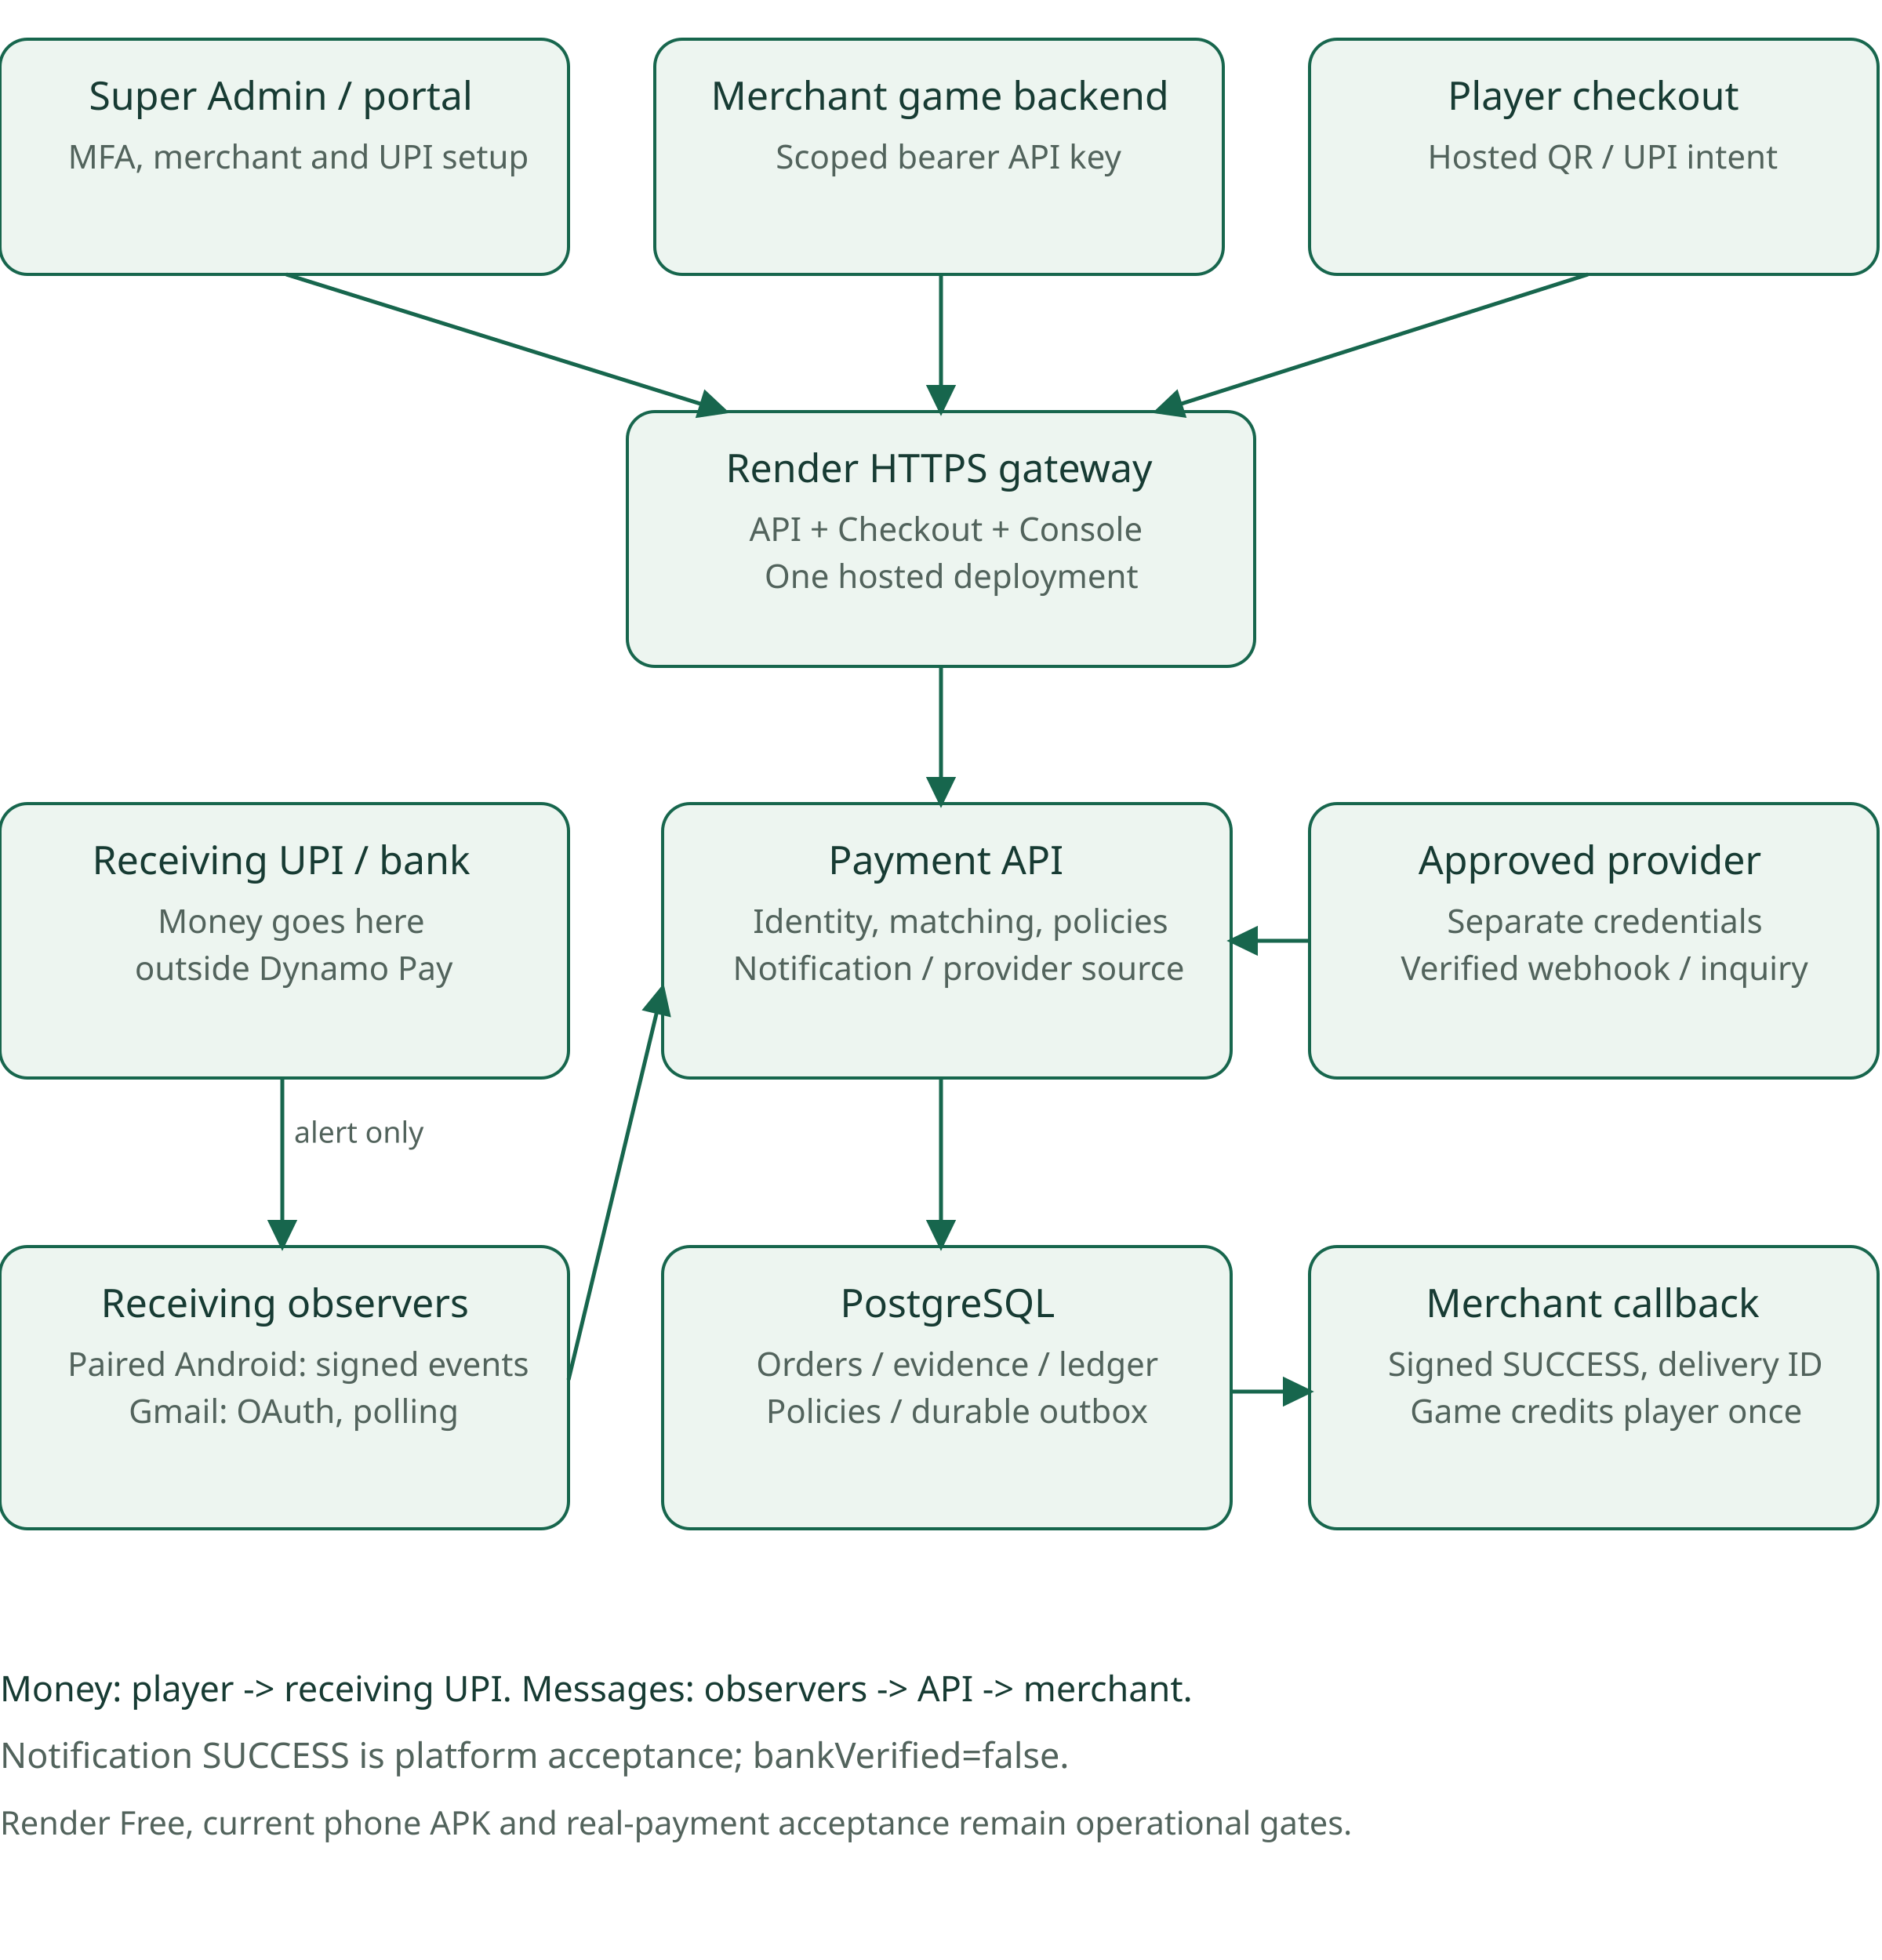
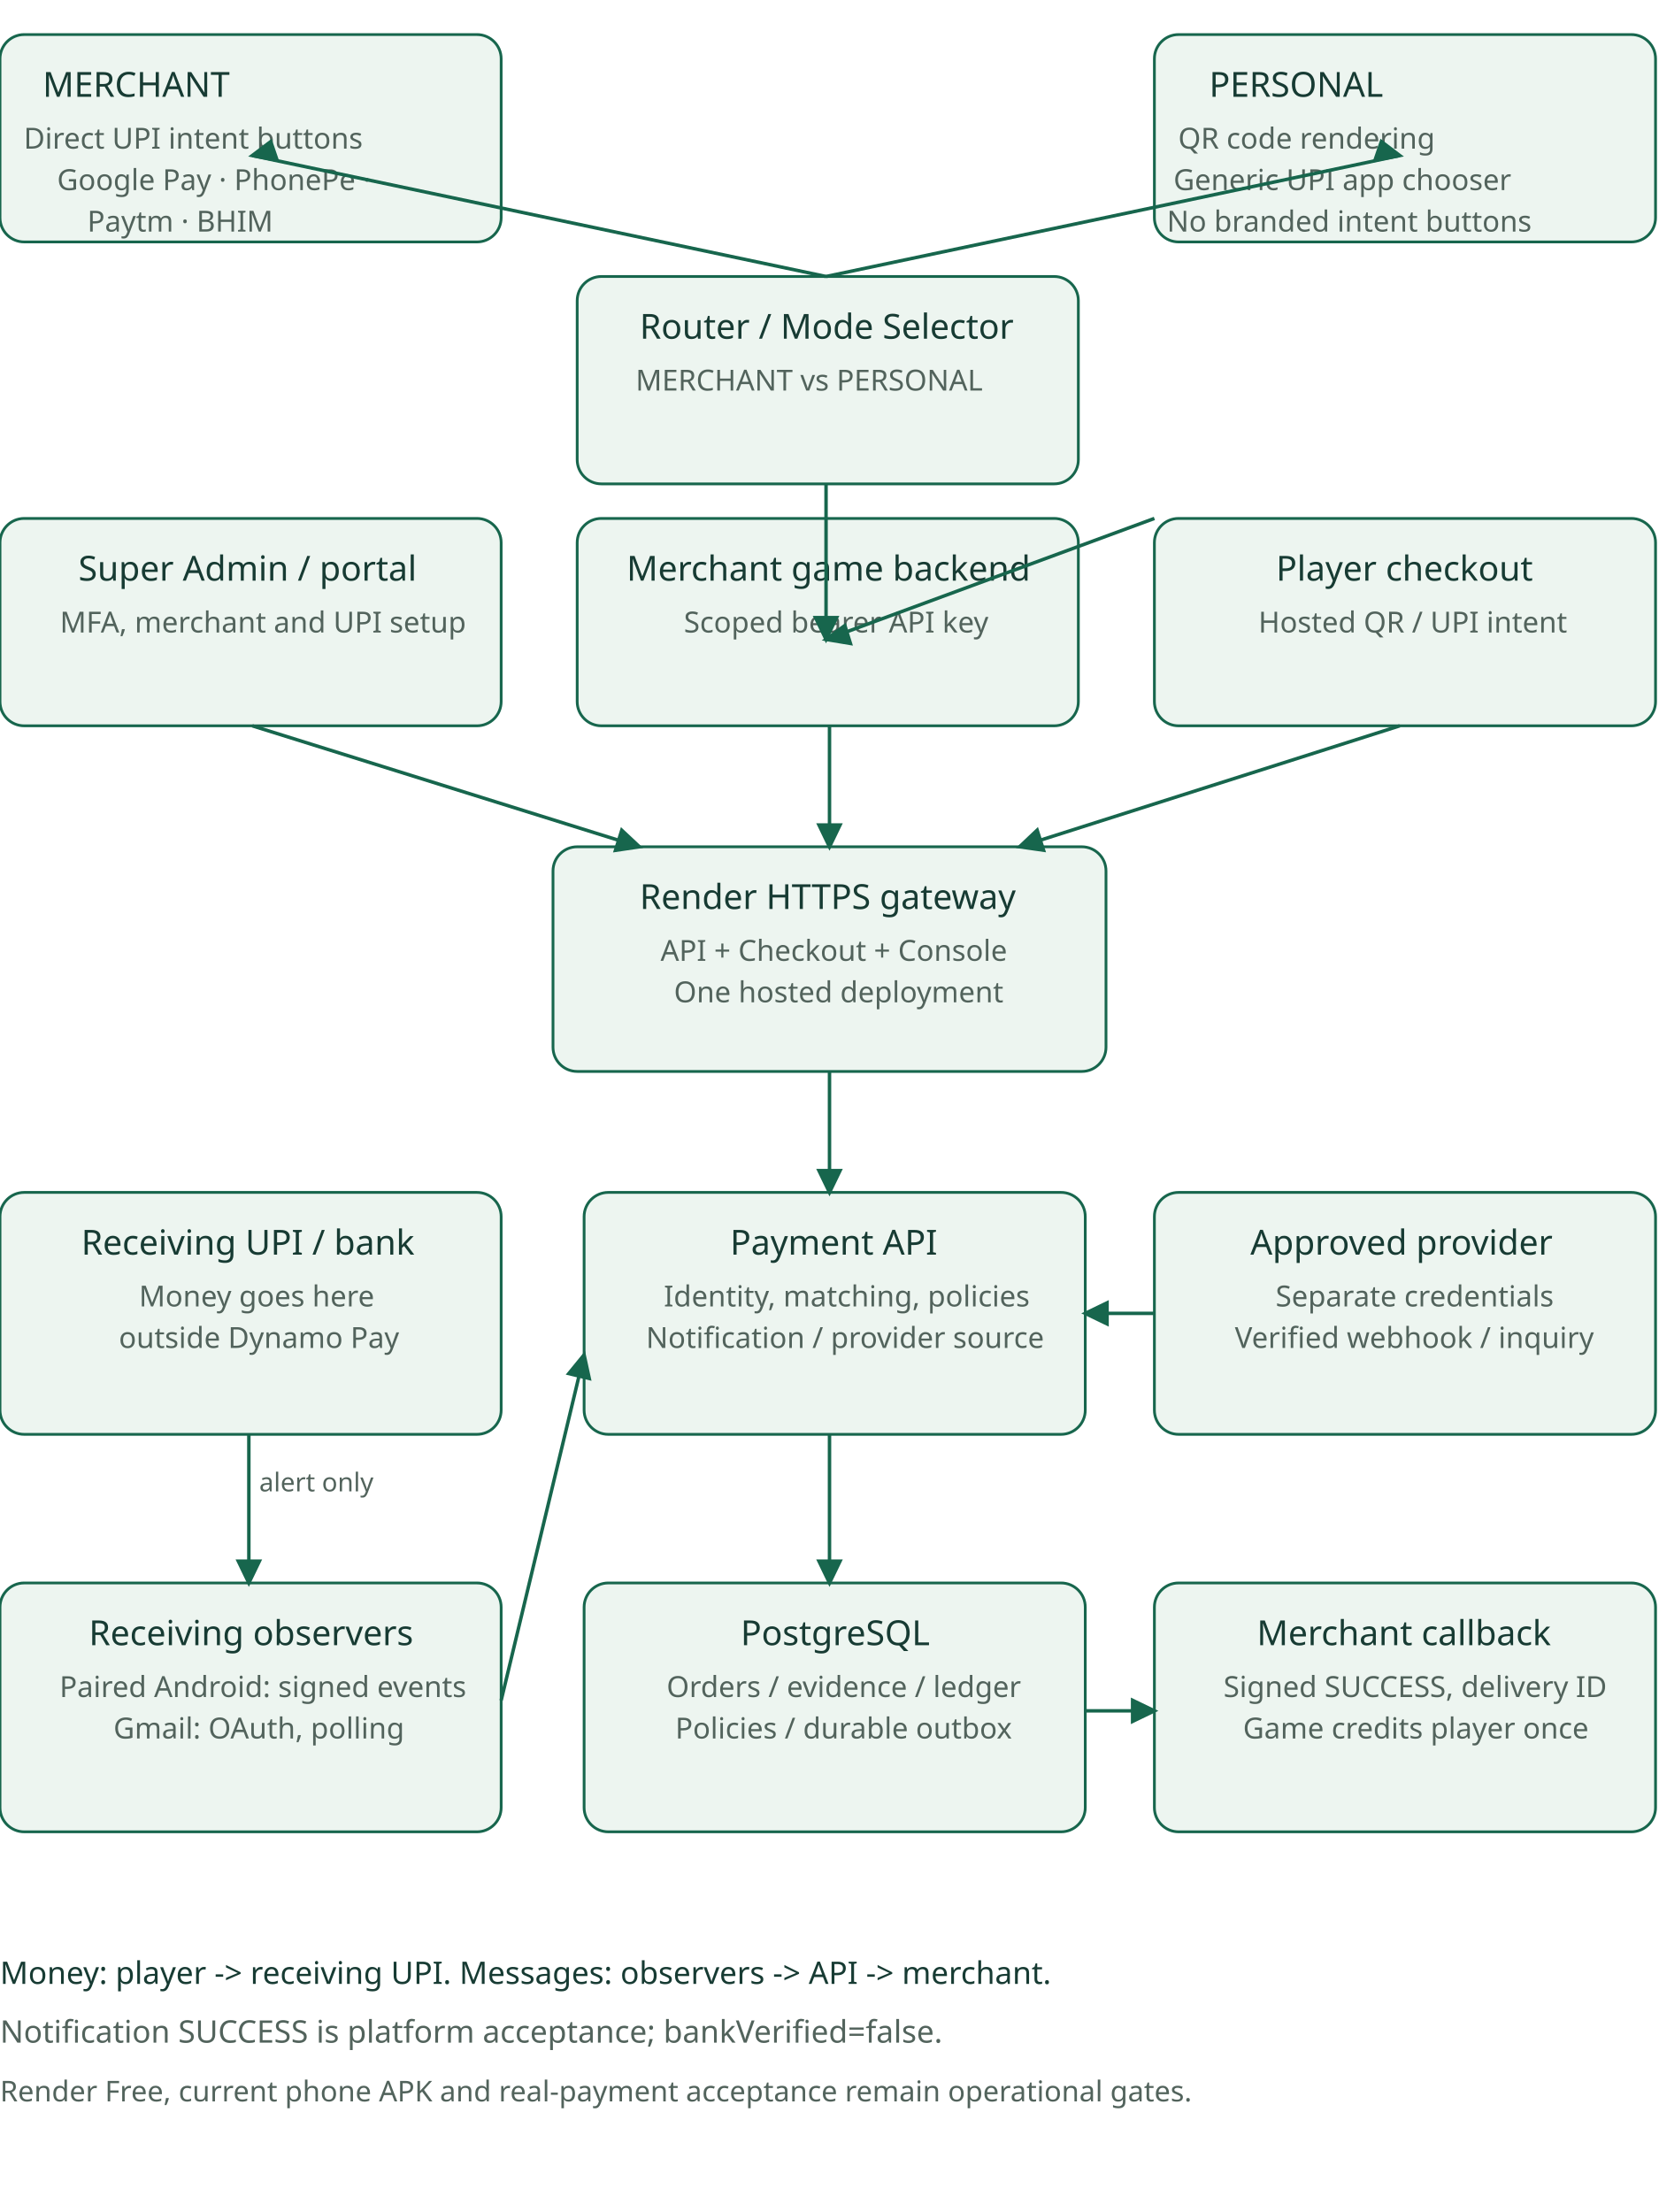
- <svg xmlns="http://www.w3.org/2000/svg" width="480" height="500" preserveAspectRatio="xMinYMin meet" viewBox="0 0 480 500" version="1.0" fill-rule="evenodd">
+ <svg xmlns="http://www.w3.org/2000/svg" width="480" height="640" preserveAspectRatio="xMinYMin meet" viewBox="0 0 480 640" version="1.0" fill-rule="evenodd">
  <clipPath id="clip">
-     <rect x="0" y="0" width="480" height="500" />
+     <rect x="0" y="0" width="480" height="640" />
  </clipPath>
-   <g id="group" transform="scale(1,-1) translate(0,-500)" style="clip-path: url(#clip)">
+   <g id="group" transform="scale(1,-1) translate(0,-640)" style="clip-path: url(#clip)">
    <g transform="">
      <rect x="0" y="430" width="145" height="60" rx="7" ry="7" style="stroke: rgb(9%,40%,30%); stroke-linecap: butt; stroke-width: 0.8; fill: rgb(93%,96%,94%); fill-rule: evenodd;" />
      <text x="22.681" y="472" style="font-family: Bold; font-size: 10px;fill: rgb(9%,23%,20%); stroke:none;" transform="translate(0,944) scale(1,-1)">Super Admin / portal</text>
      <text x="17.338" y="457" style="font-family: Regular; font-size: 8.4px;fill: rgb(32%,39%,36%); stroke:none;" transform="translate(0,914) scale(1,-1)">MFA, merchant and UPI setup</text>
      <rect x="167" y="430" width="145" height="60" rx="7" ry="7" style="stroke: rgb(9%,40%,30%); stroke-linecap: butt; stroke-width: 0.8; fill: rgb(93%,96%,94%); fill-rule: evenodd;" />
      <text x="181.307" y="472" style="font-family: Bold; font-size: 10px;fill: rgb(9%,23%,20%); stroke:none;" transform="translate(0,944) scale(1,-1)">Merchant game backend</text>
      <text x="197.863" y="457" style="font-family: Regular; font-size: 8.4px;fill: rgb(32%,39%,36%); stroke:none;" transform="translate(0,914) scale(1,-1)">Scoped bearer API key</text>
      <rect x="334" y="430" width="145" height="60" rx="7" ry="7" style="stroke: rgb(9%,40%,30%); stroke-linecap: butt; stroke-width: 0.8; fill: rgb(93%,96%,94%); fill-rule: evenodd;" />
      <text x="369.215" y="472" style="font-family: Bold; font-size: 10px;fill: rgb(9%,23%,20%); stroke:none;" transform="translate(0,944) scale(1,-1)">Player checkout</text>
      <text x="364.096" y="457" style="font-family: Regular; font-size: 8.4px;fill: rgb(32%,39%,36%); stroke:none;" transform="translate(0,914) scale(1,-1)">Hosted QR / UPI intent</text>
      <rect x="160" y="330" width="160" height="65" rx="7" ry="7" style="stroke: rgb(9%,40%,30%); stroke-linecap: butt; stroke-width: 0.8; fill: rgb(93%,96%,94%); fill-rule: evenodd;" />
      <text x="185.088" y="377" style="font-family: Bold; font-size: 10px;fill: rgb(9%,23%,20%); stroke:none;" transform="translate(0,754) scale(1,-1)">Render HTTPS gateway</text>
      <text x="191.116" y="362" style="font-family: Regular; font-size: 8.4px;fill: rgb(32%,39%,36%); stroke:none;" transform="translate(0,724) scale(1,-1)">API + Checkout + Console</text>
      <text x="194.983" y="350" style="font-family: Regular; font-size: 8.4px;fill: rgb(32%,39%,36%); stroke:none;" transform="translate(0,700) scale(1,-1)">One hosted deployment</text>
      <rect x="0" y="225" width="145" height="70" rx="7" ry="7" style="stroke: rgb(9%,40%,30%); stroke-linecap: butt; stroke-width: 0.8; fill: rgb(93%,96%,94%); fill-rule: evenodd;" />
      <text x="23.516" y="277" style="font-family: Bold; font-size: 10px;fill: rgb(9%,23%,20%); stroke:none;" transform="translate(0,554) scale(1,-1)">Receiving UPI / bank</text>
      <text x="40.219" y="262" style="font-family: Regular; font-size: 8.4px;fill: rgb(32%,39%,36%); stroke:none;" transform="translate(0,524) scale(1,-1)">Money goes here</text>
      <text x="34.378" y="250" style="font-family: Regular; font-size: 8.4px;fill: rgb(32%,39%,36%); stroke:none;" transform="translate(0,500) scale(1,-1)">outside Dynamo Pay</text>
      <rect x="169" y="225" width="145" height="70" rx="7" ry="7" style="stroke: rgb(9%,40%,30%); stroke-linecap: butt; stroke-width: 0.8; fill: rgb(93%,96%,94%); fill-rule: evenodd;" />
      <text x="211.241" y="277" style="font-family: Bold; font-size: 10px;fill: rgb(9%,23%,20%); stroke:none;" transform="translate(0,554) scale(1,-1)">Payment API</text>
      <text x="192.056" y="262" style="font-family: Regular; font-size: 8.4px;fill: rgb(32%,39%,36%); stroke:none;" transform="translate(0,524) scale(1,-1)">Identity, matching, policies</text>
      <text x="186.916" y="250" style="font-family: Regular; font-size: 8.4px;fill: rgb(32%,39%,36%); stroke:none;" transform="translate(0,500) scale(1,-1)">Notification / provider source</text>
      <rect x="334" y="225" width="145" height="70" rx="7" ry="7" style="stroke: rgb(9%,40%,30%); stroke-linecap: butt; stroke-width: 0.8; fill: rgb(93%,96%,94%); fill-rule: evenodd;" />
      <text x="361.778" y="277" style="font-family: Bold; font-size: 10px;fill: rgb(9%,23%,20%); stroke:none;" transform="translate(0,554) scale(1,-1)">Approved provider</text>
      <text x="369.079" y="262" style="font-family: Regular; font-size: 8.4px;fill: rgb(32%,39%,36%); stroke:none;" transform="translate(0,524) scale(1,-1)">Separate credentials</text>
      <text x="357.287" y="250" style="font-family: Regular; font-size: 8.4px;fill: rgb(32%,39%,36%); stroke:none;" transform="translate(0,500) scale(1,-1)">Verified webhook / inquiry</text>
      <rect x="0" y="110" width="145" height="72" rx="7" ry="7" style="stroke: rgb(9%,40%,30%); stroke-linecap: butt; stroke-width: 0.8; fill: rgb(93%,96%,94%); fill-rule: evenodd;" />
      <text x="25.718" y="164" style="font-family: Bold; font-size: 10px;fill: rgb(9%,23%,20%); stroke:none;" transform="translate(0,328) scale(1,-1)">Receiving observers</text>
      <text x="17.225" y="149" style="font-family: Regular; font-size: 8.4px;fill: rgb(32%,39%,36%); stroke:none;" transform="translate(0,298) scale(1,-1)">Paired Android: signed events</text>
      <text x="32.824" y="137" style="font-family: Regular; font-size: 8.4px;fill: rgb(32%,39%,36%); stroke:none;" transform="translate(0,274) scale(1,-1)">Gmail: OAuth, polling</text>
      <rect x="169" y="110" width="145" height="72" rx="7" ry="7" style="stroke: rgb(9%,40%,30%); stroke-linecap: butt; stroke-width: 0.8; fill: rgb(93%,96%,94%); fill-rule: evenodd;" />
      <text x="214.286" y="164" style="font-family: Bold; font-size: 10px;fill: rgb(9%,23%,20%); stroke:none;" transform="translate(0,328) scale(1,-1)">PostgreSQL</text>
      <text x="192.862" y="149" style="font-family: Regular; font-size: 8.4px;fill: rgb(32%,39%,36%); stroke:none;" transform="translate(0,298) scale(1,-1)">Orders / evidence / ledger</text>
      <text x="195.38" y="137" style="font-family: Regular; font-size: 8.4px;fill: rgb(32%,39%,36%); stroke:none;" transform="translate(0,274) scale(1,-1)">Policies / durable outbox</text>
      <rect x="334" y="110" width="145" height="72" rx="7" ry="7" style="stroke: rgb(9%,40%,30%); stroke-linecap: butt; stroke-width: 0.8; fill: rgb(93%,96%,94%); fill-rule: evenodd;" />
      <text x="363.651" y="164" style="font-family: Bold; font-size: 10px;fill: rgb(9%,23%,20%); stroke:none;" transform="translate(0,328) scale(1,-1)">Merchant callback</text>
      <text x="353.998" y="149" style="font-family: Regular; font-size: 8.4px;fill: rgb(32%,39%,36%); stroke:none;" transform="translate(0,298) scale(1,-1)">Signed SUCCESS, delivery ID</text>
      <text x="359.638" y="137" style="font-family: Regular; font-size: 8.4px;fill: rgb(32%,39%,36%); stroke:none;" transform="translate(0,274) scale(1,-1)">Game credits player once</text>
+       <rect x="167" y="500" width="145" height="60" rx="7" ry="7" style="stroke: rgb(9%,40%,30%); stroke-linecap: butt; stroke-width: 0.8; fill: rgb(93%,96%,94%); fill-rule: evenodd;" />
+       <text x="185.088" y="542" style="font-family: Bold; font-size: 10px;fill: rgb(9%,23%,20%); stroke:none;" transform="translate(0,1084) scale(1,-1)">Router / Mode Selector</text>
+       <text x="183.91" y="527" style="font-family: Regular; font-size: 8.4px;fill: rgb(32%,39%,36%); stroke:none;" transform="translate(0,1054) scale(1,-1)">MERCHANT vs PERSONAL</text>
+       <rect x="0" y="570" width="145" height="60" rx="7" ry="7" style="stroke: rgb(9%,40%,30%); stroke-linecap: butt; stroke-width: 0.8; fill: rgb(93%,96%,94%); fill-rule: evenodd;" />
+       <text x="12.352" y="612" style="font-family: Bold; font-size: 10px;fill: rgb(9%,23%,20%); stroke:none;" transform="translate(0,1224) scale(1,-1)">MERCHANT</text>
+       <text x="6.866" y="597" style="font-family: Regular; font-size: 8.4px;fill: rgb(32%,39%,36%); stroke:none;" transform="translate(0,1194) scale(1,-1)">Direct UPI intent buttons</text>
+       <text x="16.513" y="585" style="font-family: Regular; font-size: 8.4px;fill: rgb(32%,39%,36%); stroke:none;" transform="translate(0,1170) scale(1,-1)">Google Pay · PhonePe ·</text>
+       <text x="25.259" y="573" style="font-family: Regular; font-size: 8.4px;fill: rgb(32%,39%,36%); stroke:none;" transform="translate(0,1146) scale(1,-1)">Paytm · BHIM</text>
+       <rect x="334" y="570" width="145" height="60" rx="7" ry="7" style="stroke: rgb(9%,40%,30%); stroke-linecap: butt; stroke-width: 0.8; fill: rgb(93%,96%,94%); fill-rule: evenodd;" />
+       <text x="349.857" y="612" style="font-family: Bold; font-size: 10px;fill: rgb(9%,23%,20%); stroke:none;" transform="translate(0,1224) scale(1,-1)">PERSONAL</text>
+       <text x="340.884" y="597" style="font-family: Regular; font-size: 8.4px;fill: rgb(32%,39%,36%); stroke:none;" transform="translate(0,1194) scale(1,-1)">QR code rendering</text>
+       <text x="339.521" y="585" style="font-family: Regular; font-size: 8.4px;fill: rgb(32%,39%,36%); stroke:none;" transform="translate(0,1170) scale(1,-1)">Generic UPI app chooser</text>
+       <text x="337.615" y="573" style="font-family: Regular; font-size: 8.4px;fill: rgb(32%,39%,36%); stroke:none;" transform="translate(0,1146) scale(1,-1)">No branded intent buttons</text>
      <path d="M 73,430 L 185,395 Z" style="stroke: rgb(9%,40%,30%); stroke-linecap: butt; stroke-width: 1;" />
      <polygon points="185 395, 179.892 399.786, 178.076 393.974" style="stroke: rgb(9%,40%,30%); stroke-linecap: butt; stroke-width: 1; fill: rgb(9%,40%,30%); fill-rule: evenodd;" />
      <path d="M 240,430 L 240,395 Z" style="stroke: rgb(9%,40%,30%); stroke-linecap: butt; stroke-width: 1;" />
      <polygon points="240 395, 243.045 401.303, 236.955 401.303" style="stroke: rgb(9%,40%,30%); stroke-linecap: butt; stroke-width: 1; fill: rgb(9%,40%,30%); fill-rule: evenodd;" />
      <path d="M 405,430 L 295,395 Z" style="stroke: rgb(9%,40%,30%); stroke-linecap: butt; stroke-width: 1;" />
      <polygon points="295 395, 301.93 394.01, 300.083 399.813" style="stroke: rgb(9%,40%,30%); stroke-linecap: butt; stroke-width: 1; fill: rgb(9%,40%,30%); fill-rule: evenodd;" />
      <path d="M 240,330 L 240,295 Z" style="stroke: rgb(9%,40%,30%); stroke-linecap: butt; stroke-width: 1;" />
      <polygon points="240 295, 243.045 301.303, 236.955 301.303" style="stroke: rgb(9%,40%,30%); stroke-linecap: butt; stroke-width: 1; fill: rgb(9%,40%,30%); fill-rule: evenodd;" />
      <path d="M 334,260 L 314,260 Z" style="stroke: rgb(9%,40%,30%); stroke-linecap: butt; stroke-width: 1;" />
      <polygon points="314 260, 320.303 256.955, 320.303 263.045" style="stroke: rgb(9%,40%,30%); stroke-linecap: butt; stroke-width: 1; fill: rgb(9%,40%,30%); fill-rule: evenodd;" />
      <path d="M 72,225 L 72,182 Z" style="stroke: rgb(9%,40%,30%); stroke-linecap: butt; stroke-width: 1;" />
      <polygon points="72 182, 75.045 188.303, 68.955 188.303" style="stroke: rgb(9%,40%,30%); stroke-linecap: butt; stroke-width: 1; fill: rgb(9%,40%,30%); fill-rule: evenodd;" />
      <text x="75.0" y="208.5" style="font-family: Regular; font-size: 7.5px;fill: rgb(32%,39%,36%); stroke:none;" transform="translate(0,417) scale(1,-1)">alert only</text>
      <path d="M 145,148 L 169,248 Z" style="stroke: rgb(9%,40%,30%); stroke-linecap: butt; stroke-width: 1;" />
      <polygon points="169 248, 164.568 242.582, 170.49 241.16" style="stroke: rgb(9%,40%,30%); stroke-linecap: butt; stroke-width: 1; fill: rgb(9%,40%,30%); fill-rule: evenodd;" />
      <path d="M 240,225 L 240,182 Z" style="stroke: rgb(9%,40%,30%); stroke-linecap: butt; stroke-width: 1;" />
      <polygon points="240 182, 243.045 188.303, 236.955 188.303" style="stroke: rgb(9%,40%,30%); stroke-linecap: butt; stroke-width: 1; fill: rgb(9%,40%,30%); fill-rule: evenodd;" />
      <path d="M 314,145 L 334,145 Z" style="stroke: rgb(9%,40%,30%); stroke-linecap: butt; stroke-width: 1;" />
      <polygon points="334 145, 327.697 148.045, 327.697 141.955" style="stroke: rgb(9%,40%,30%); stroke-linecap: butt; stroke-width: 1; fill: rgb(9%,40%,30%); fill-rule: evenodd;" />
+       <path d="M 334,490 L 239,455 Z" style="stroke: rgb(9%,40%,30%); stroke-linecap: butt; stroke-width: 1;" />
+       <polygon points="239 455, 246.055 453.826, 244.445 459.021" style="stroke: rgb(9%,40%,30%); stroke-linecap: butt; stroke-width: 1; fill: rgb(9%,40%,30%); fill-rule: evenodd;" />
+       <path d="M 239,500 L 239,455 Z" style="stroke: rgb(9%,40%,30%); stroke-linecap: butt; stroke-width: 1;" />
+       <polygon points="239 455, 242.045 461.303, 235.955 461.303" style="stroke: rgb(9%,40%,30%); stroke-linecap: butt; stroke-width: 1; fill: rgb(9%,40%,30%); fill-rule: evenodd;" />
+       <path d="M 239,560 L 73,595 Z" style="stroke: rgb(9%,40%,30%); stroke-linecap: butt; stroke-width: 1;" />
+       <polygon points="73 595, 80.172 593.652, 78.33 599.039" style="stroke: rgb(9%,40%,30%); stroke-linecap: butt; stroke-width: 1; fill: rgb(9%,40%,30%); fill-rule: evenodd;" />
+       <path d="M 239,560 L 405,595 Z" style="stroke: rgb(9%,40%,30%); stroke-linecap: butt; stroke-width: 1;" />
+       <polygon points="405 595, 397.828 593.652, 399.67 599.039" style="stroke: rgb(9%,40%,30%); stroke-linecap: butt; stroke-width: 1; fill: rgb(9%,40%,30%); fill-rule: evenodd;" />
      <text x="0" y="66" style="font-family: Bold; font-size: 9px;fill: rgb(9%,23%,20%); stroke:none;" transform="translate(0,132) scale(1,-1)">Money: player -&gt; receiving UPI. Messages: observers -&gt; API -&gt; merchant.</text>
      <text x="0" y="49" style="font-family: Regular; font-size: 9px;fill: rgb(32%,39%,36%); stroke:none;" transform="translate(0,98) scale(1,-1)">Notification SUCCESS is platform acceptance; bankVerified=false.</text>
      <text x="0" y="32" style="font-family: Regular; font-size: 8.3px;fill: rgb(32%,39%,36%); stroke:none;" transform="translate(0,64) scale(1,-1)">Render Free, current phone APK and real-payment acceptance remain operational gates.</text>
    </g>
  </g>
</svg>
